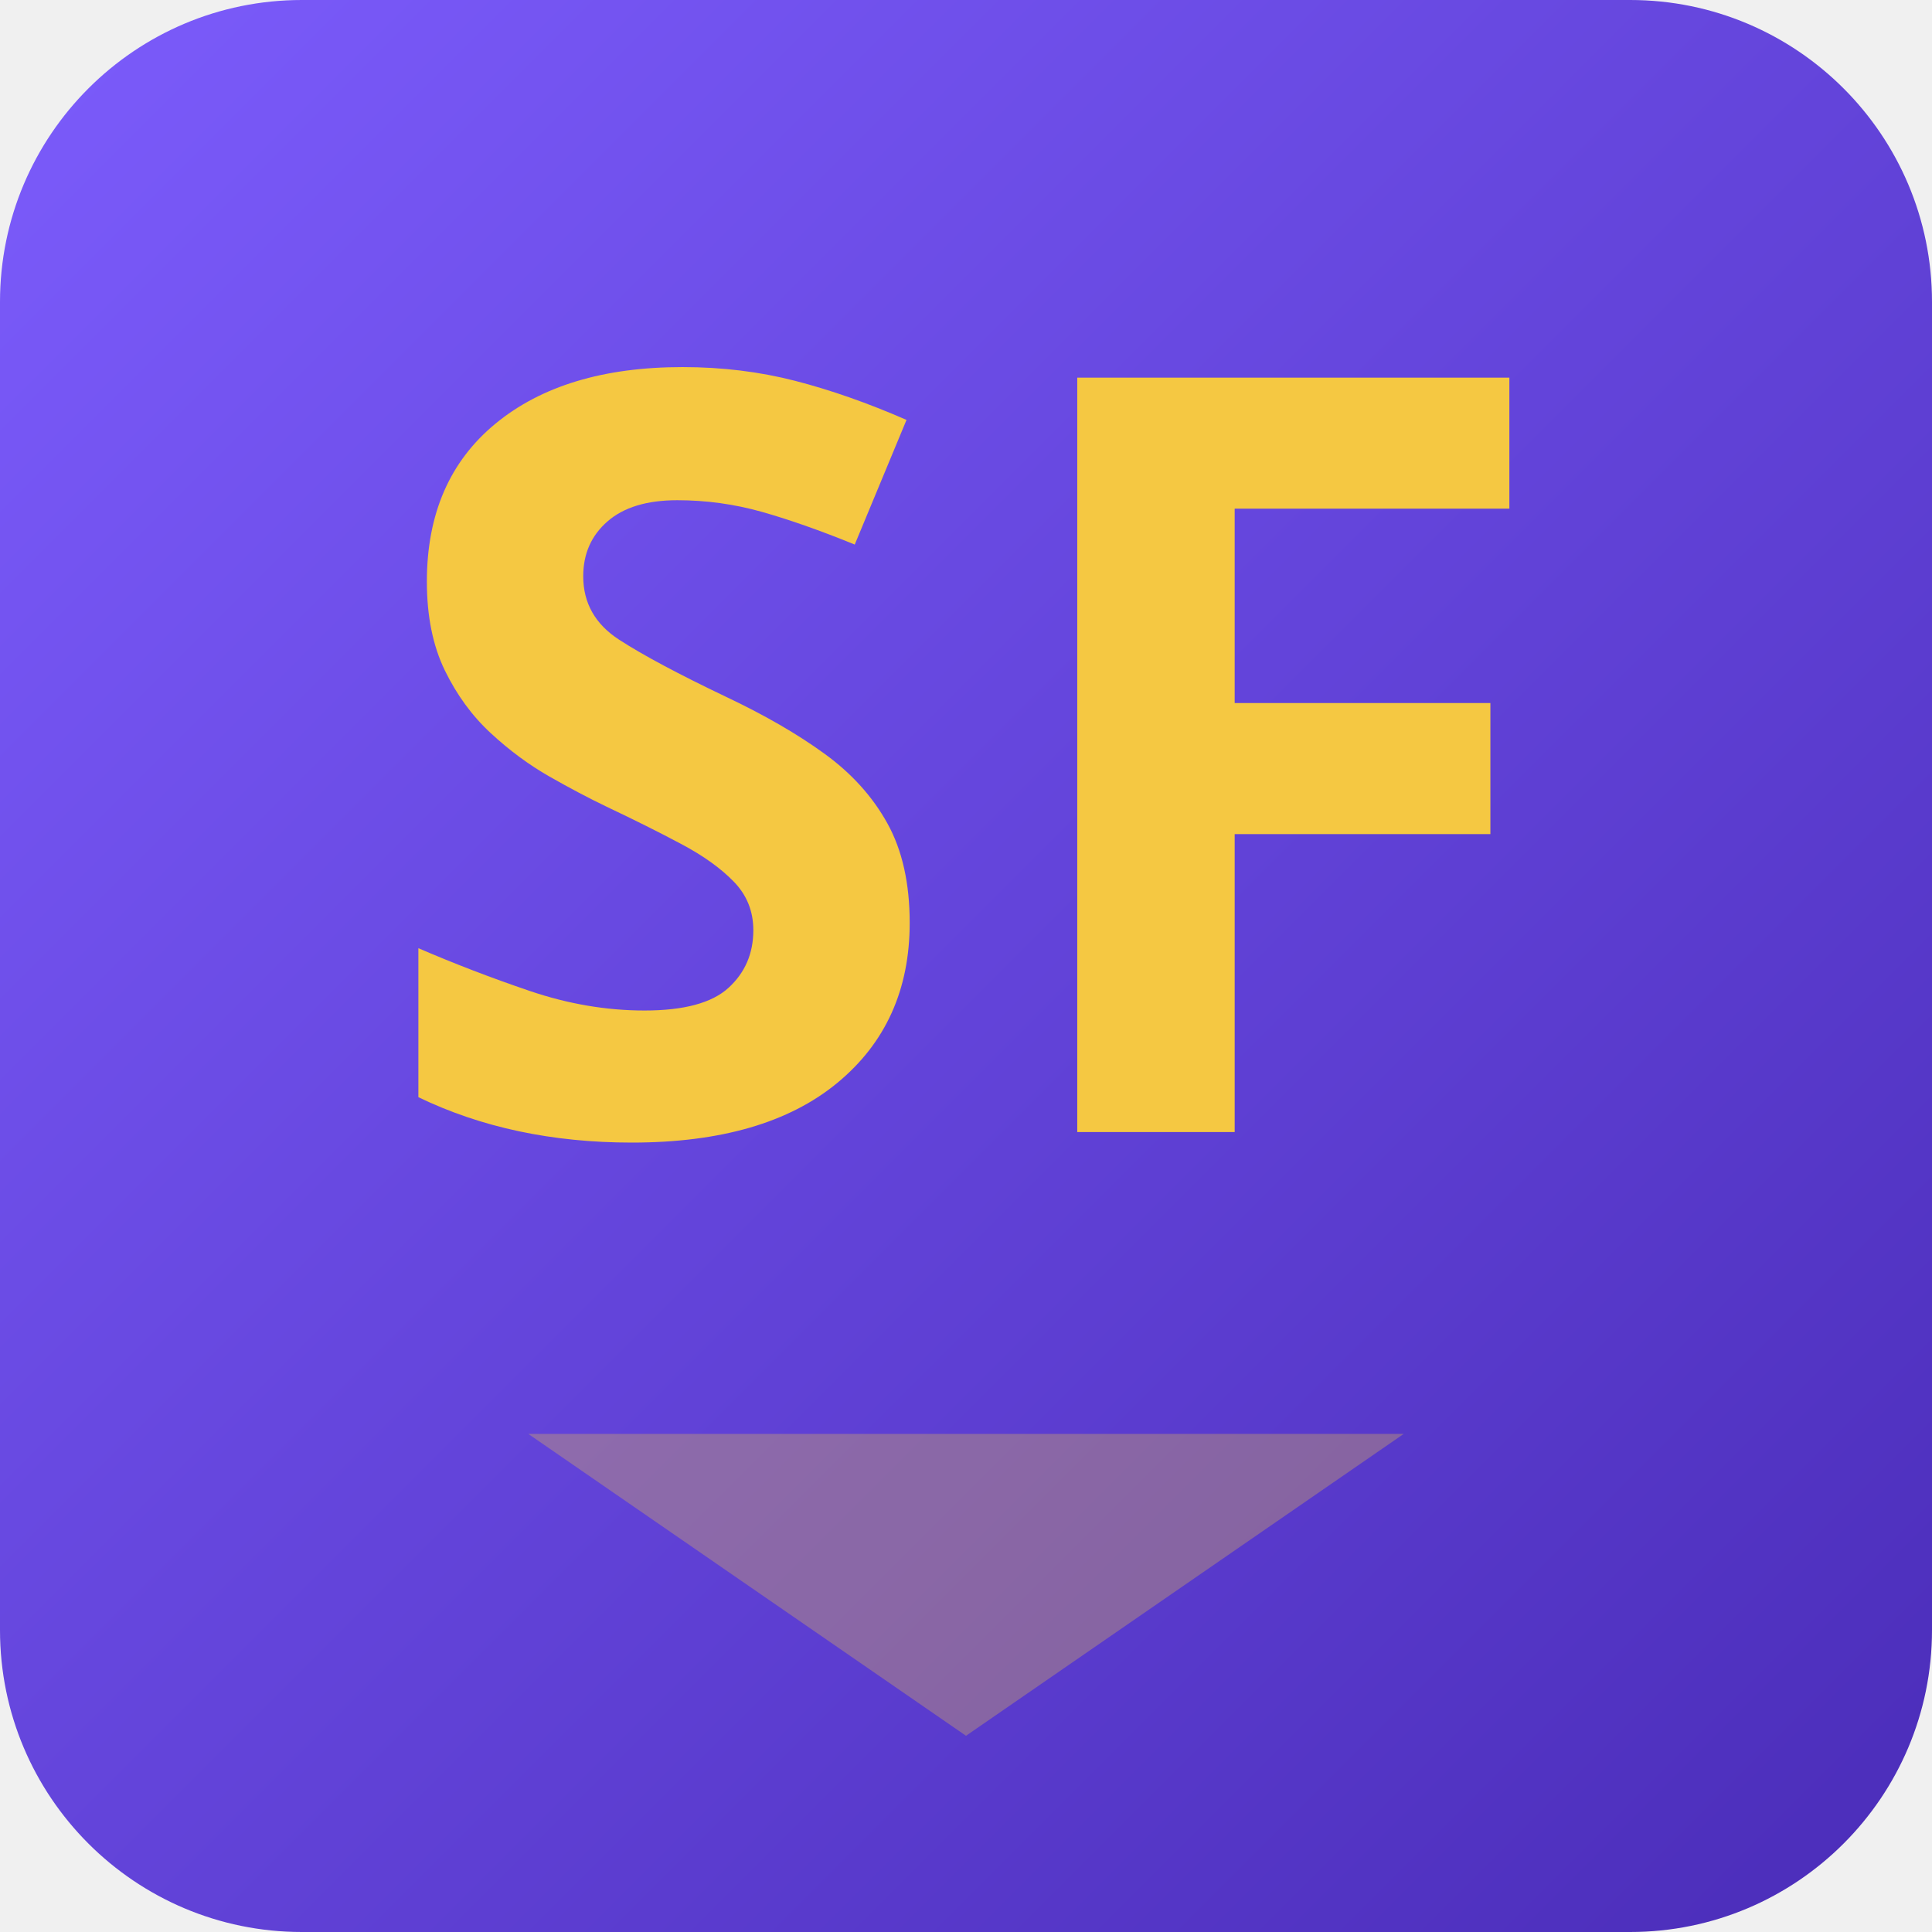
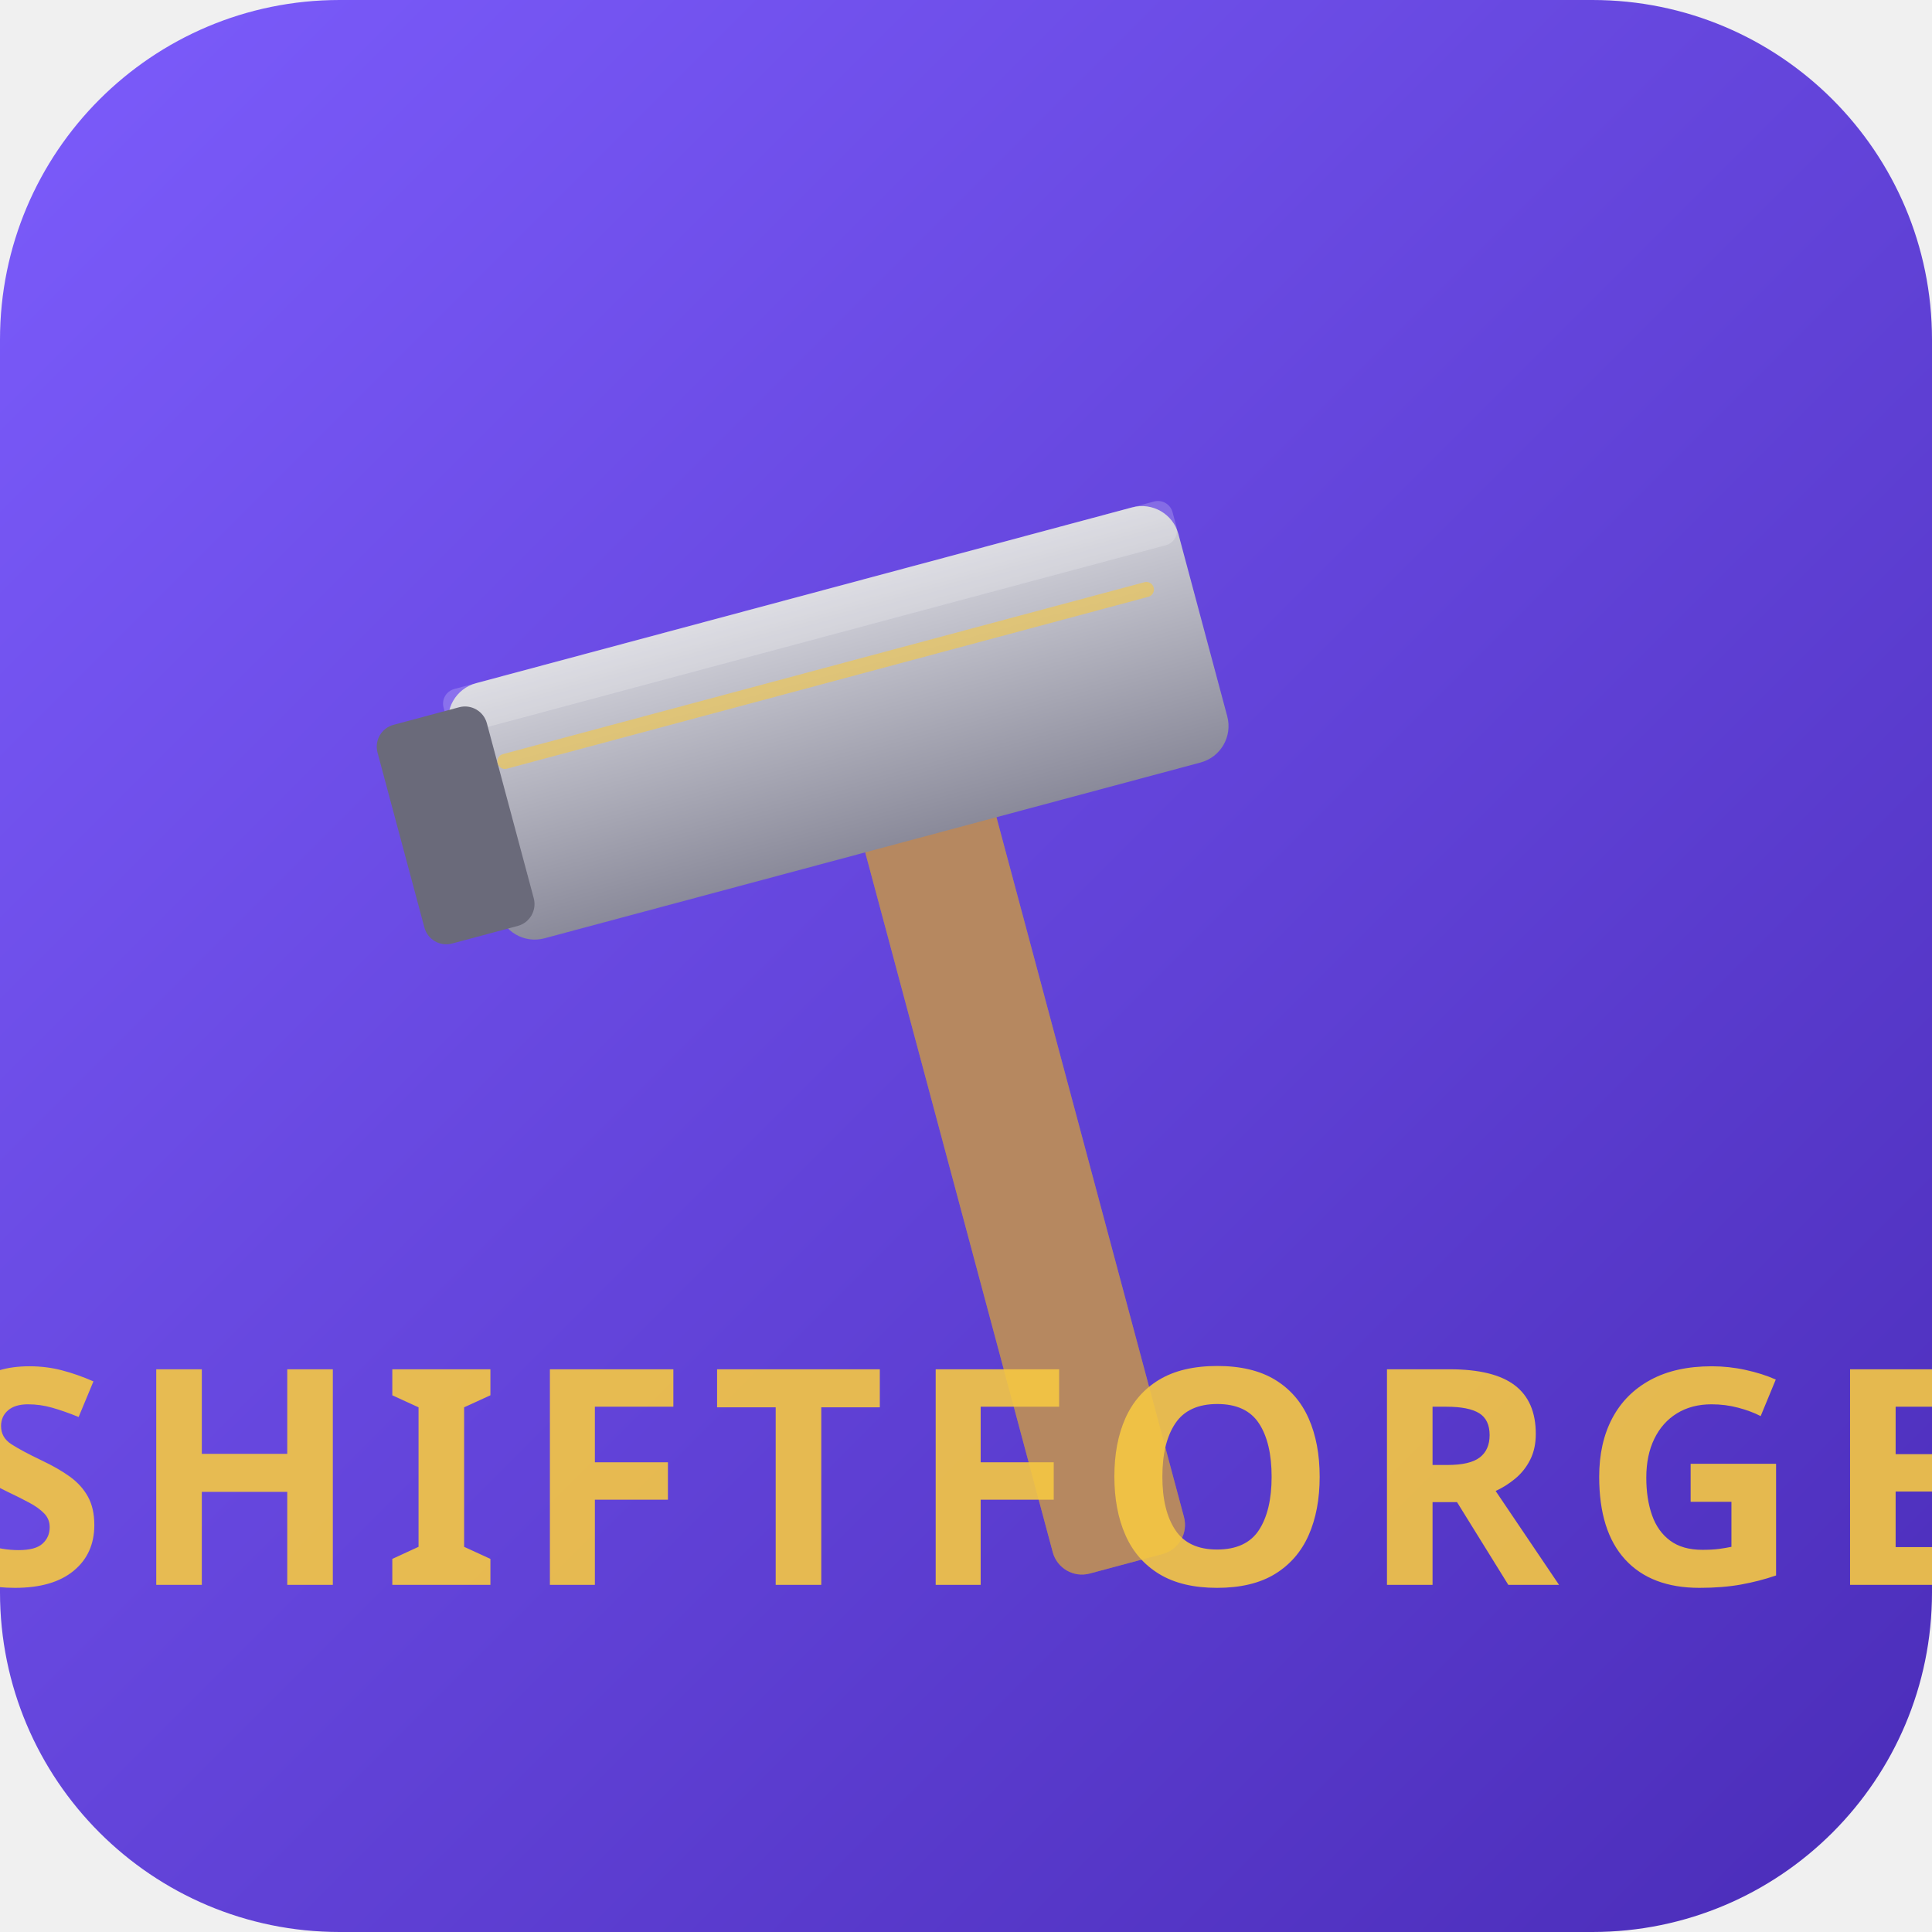
<svg xmlns="http://www.w3.org/2000/svg" viewBox="0 0 512 512">
  <defs>
    <linearGradient id="bg" x1="0" y1="0" x2="1" y2="1">
      <stop offset="0%" stop-color="#7c5cfc" />
      <stop offset="100%" stop-color="#4a2cb8" />
    </linearGradient>
+     <linearGradient id="head" x1="0" y1="0" x2="0" y2="1">
+       <stop offset="0%" stop-color="#d4d4dc" />
+       <stop offset="100%" stop-color="#8a8a9a" />
+     </linearGradient>
  </defs>
-   <rect width="512" height="512" rx="80" fill="url(#bg)" />
-   <text x="256" y="300" font-family="Bebas Neue, sans-serif" font-size="280" font-weight="bold" fill="#f5c842" text-anchor="middle" letter-spacing="8">SF</text>
-   <path d="M140 380 L372 380 L256 460 Z" fill="#f5c842" opacity="0.3" />
+   <rect width="512" height="512" rx="90" fill="url(#bg)" />
+   <rect x="238" y="210" width="36" height="210" rx="8" fill="#c4956a" transform="rotate(-15,256,256)" />
+   <rect x="238" y="210" width="36" height="210" rx="8" fill="#a0764f" transform="rotate(-15,256,256)" opacity="0.4" />
+   <rect x="140" y="150" width="200" height="70" rx="10" fill="url(#head)" transform="rotate(-15,256,256)" />
+   <rect x="140" y="150" width="200" height="12" rx="4" fill="#fff" transform="rotate(-15,256,256)" opacity="0.2" />
+   <rect x="120" y="155" width="30" height="60" rx="6" fill="#6a6a7a" transform="rotate(-15,256,256)" />
+   <rect x="150" y="170" width="180" height="4" rx="2" fill="#f5c842" transform="rotate(-15,256,256)" opacity="0.6" />
+   <text x="256" y="420" font-family="Bebas Neue, sans-serif" font-size="80" font-weight="bold" fill="#f5c842" text-anchor="middle" letter-spacing="6" opacity="0.9">SHIFTFORGE</text>
</svg>
